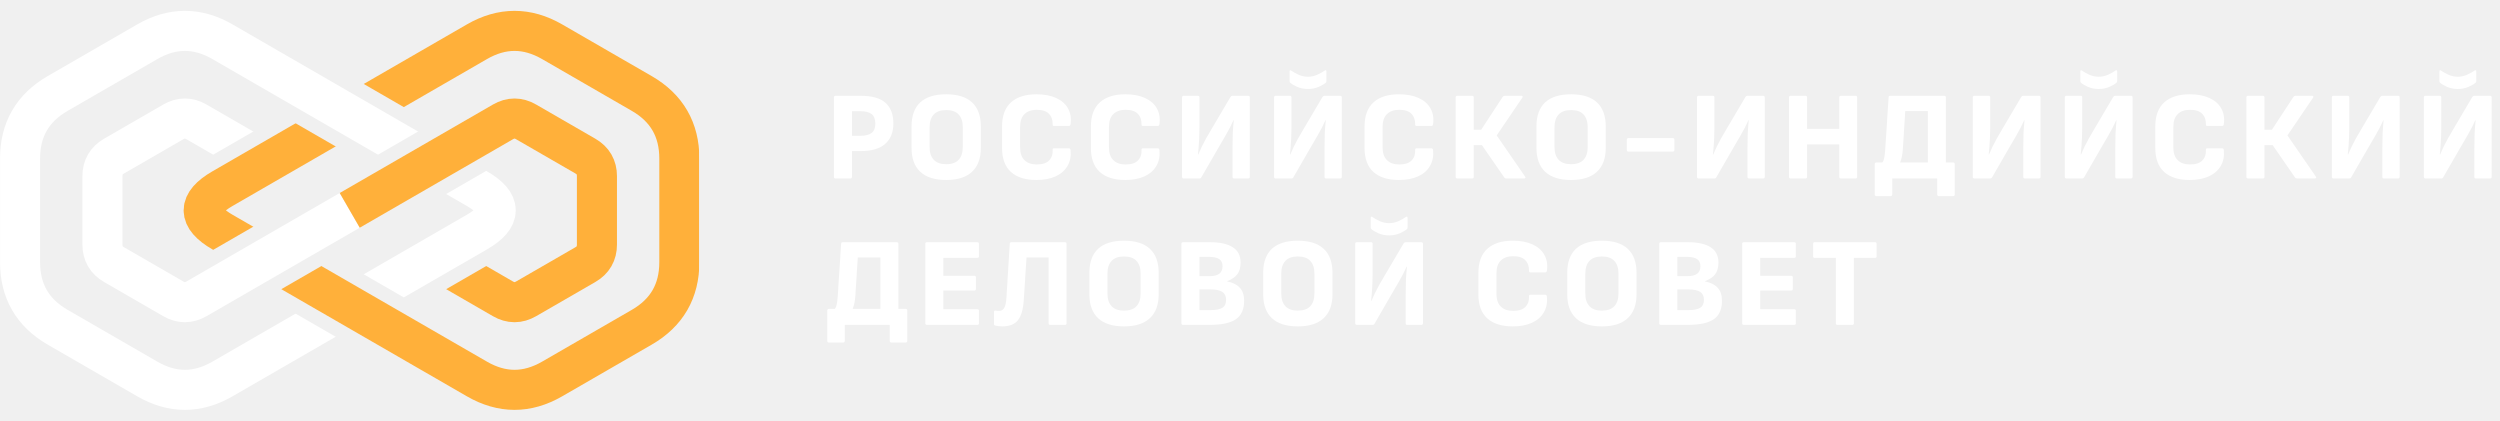
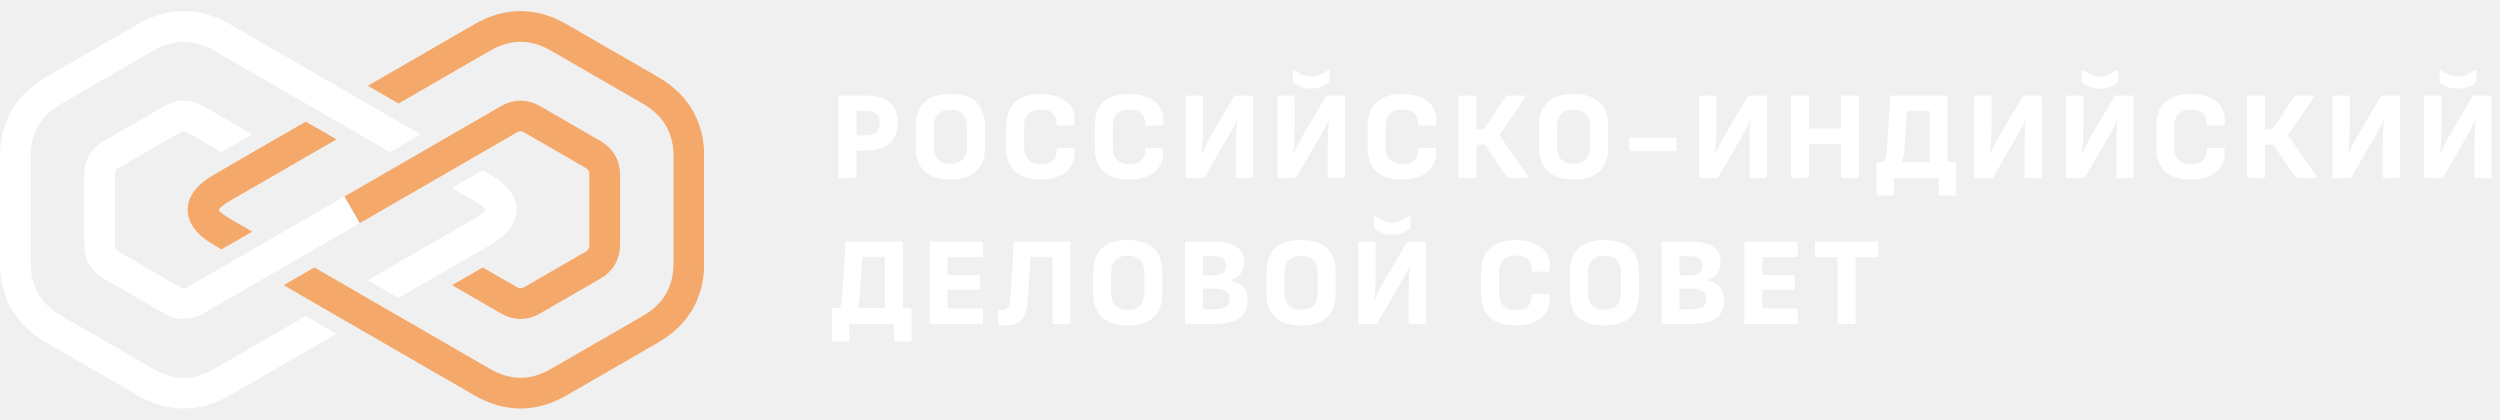
- <svg xmlns="http://www.w3.org/2000/svg" viewBox="0 0 594.21 100" width="713.06" height="120" role="img" aria-label="РОССИЙСКО-ИНДИЙСКИЙ ДЕЛОВОЙ СОВЕТ">
-   <svg x="0" y="0" viewBox="0 -3 209.45 126" width="166.23" height="100">
+ <svg xmlns="http://www.w3.org/2000/svg" viewBox="0 0 595.83 100" width="714.99" height="120" role="img" aria-label="РОССИЙСКО-ИНДИЙСКИЙ ДЕЛОВОЙ СОВЕТ">
+   <svg x="0" y="0" viewBox="1.5 -1.5 206.45 123" width="167.85" height="100">
    <defs>
-       <clipPath id="q36t">
+       <clipPath id="q8t">
        <rect x="40" y="-20" width="129.45" height="80" />
      </clipPath>
-       <clipPath id="q36u">
+       <clipPath id="q8u">
        <rect x="40" y="60" width="129.45" height="90" />
      </clipPath>
-       <clipPath id="q36l">
+       <clipPath id="q8l">
        <path d="M-30 -30L52.77 -30L156.69 150L-30 150Z" />
      </clipPath>
-       <clipPath id="q36r">
+       <clipPath id="q8r">
        <path d="M239.45 -30L52.77 -30L156.69 150L239.45 150Z" />
      </clipPath>
-       <mask id="q36mi" maskUnits="userSpaceOnUse" x="-20" y="-20" width="249.45" height="160">
+       <mask id="q8mi" maskUnits="userSpaceOnUse" x="-20" y="-20" width="249.45" height="160">
        <rect x="-20" y="-20" width="249.45" height="160" fill="#fff" />
-         <path d="M67.21 53.16L92.88 38.34" fill="none" stroke="#000" stroke-width="20.4" stroke-linejoin="round" stroke-linecap="butt" />
-         <path d="M116.58 81.66L142.24 66.84" fill="none" stroke="#000" stroke-width="20.4" stroke-linejoin="round" stroke-linecap="butt" />
+         <path d="M69.26 51.98L90.83 39.52" fill="none" stroke="#000" stroke-width="18.2" stroke-linejoin="round" stroke-linecap="butt" />
+         <path d="M118.63 80.48L140.19 68.02" fill="none" stroke="#000" stroke-width="18.2" stroke-linejoin="round" stroke-linecap="butt" />
      </mask>
-       <mask id="q36mo" maskUnits="userSpaceOnUse" x="-20" y="-20" width="249.45" height="160">
+       <mask id="q8mo" maskUnits="userSpaceOnUse" x="-20" y="-20" width="249.45" height="160">
        <rect x="-20" y="-20" width="249.45" height="160" fill="#fff" />
-         <g clip-path="url(#q36t)">
-           <path d="M6 44.5Q6 31.5 17.26 25L44.11 9.5Q55.36 3 66.62 9.5L142.83 53.5Q154.09 60 142.83 66.5L66.62 110.5Q55.36 117 44.11 110.5L17.26 95Q6 88.5 6 75.5Z" fill="none" stroke="#000" stroke-width="20.4" stroke-linejoin="round" stroke-linecap="round" />
+         <g clip-path="url(#q8t)">
+           <path d="M6 44.5Q6 31.5 17.26 25L44.11 9.5Q55.36 3 66.62 9.5L142.83 53.5Q154.09 60 142.83 66.5L66.62 110.5Q55.36 117 44.11 110.5L17.26 95Q6 88.5 6 75.5Z" fill="none" stroke="#000" stroke-width="18.2" stroke-linejoin="round" stroke-linecap="round" />
        </g>
-         <path d="M63.26 83.94L146.19 36.06" fill="none" stroke="#000" stroke-width="20.4" stroke-linejoin="round" stroke-linecap="butt" />
+         <path d="M63.26 83.94L146.19 36.06" fill="none" stroke="#000" stroke-width="18.2" stroke-linejoin="round" stroke-linecap="butt" />
      </mask>
-       <mask id="q36mb" maskUnits="userSpaceOnUse" x="-20" y="-20" width="249.45" height="160">
+       <mask id="q8mb" maskUnits="userSpaceOnUse" x="-20" y="-20" width="249.45" height="160">
        <rect x="-20" y="-20" width="249.45" height="160" fill="#fff" />
-         <g clip-path="url(#q36u)">
-           <path d="M203.45 44.5Q203.45 31.5 192.2 25L165.35 9.5Q154.09 3 142.83 9.5L66.62 53.5Q55.36 60 66.62 66.5L142.83 110.5Q154.09 117 165.35 110.5L192.2 95Q203.45 88.5 203.45 75.5Z" fill="none" stroke="#000" stroke-width="20.4" stroke-linejoin="round" stroke-linecap="round" />
+         <g clip-path="url(#q8u)">
+           <path d="M203.45 44.5Q203.45 31.5 192.2 25L165.35 9.5Q154.09 3 142.83 9.5L66.62 53.5Q55.36 60 66.62 66.5L142.83 110.5Q154.09 117 165.35 110.5L192.2 95Q203.45 88.5 203.45 75.5Z" fill="none" stroke="#000" stroke-width="18.2" stroke-linejoin="round" stroke-linecap="round" />
        </g>
-         <path d="M63.26 83.94L146.19 36.06" fill="none" stroke="#000" stroke-width="20.4" stroke-linejoin="round" stroke-linecap="butt" />
+         <path d="M63.26 83.94L146.19 36.06" fill="none" stroke="#000" stroke-width="18.2" stroke-linejoin="round" stroke-linecap="butt" />
      </mask>
    </defs>
-     <g mask="url(#q36mo)">
-       <path d="M203.45 44.5Q203.45 31.5 192.2 25L165.35 9.5Q154.09 3 142.83 9.5L66.62 53.5Q55.36 60 66.62 66.5L142.83 110.5Q154.09 117 165.35 110.5L192.2 95Q203.45 88.5 203.45 75.5Z" fill="none" stroke="#FFB03A" stroke-width="12" stroke-linejoin="round" stroke-linecap="round" />
+     <g mask="url(#q8mo)">
+       <path d="M203.45 44.5Q203.45 31.5 192.2 25L165.35 9.5Q154.09 3 142.83 9.5L66.62 53.5Q55.36 60 66.62 66.5L142.83 110.5Q154.09 117 165.35 110.5L192.2 95Q203.45 88.5 203.45 75.5Z" fill="none" stroke="#F4A86A" stroke-width="9" stroke-linejoin="round" stroke-linecap="round" />
    </g>
-     <g mask="url(#q36mb)">
-       <path d="M6 44.5Q6 31.5 17.26 25L44.11 9.5Q55.36 3 66.62 9.5L142.83 53.5Q154.09 60 142.83 66.5L66.62 110.5Q55.36 117 44.11 110.5L17.26 95Q6 88.5 6 75.5Z" fill="none" stroke="#FFFFFF" stroke-width="12" stroke-linejoin="round" stroke-linecap="round" />
+     <g mask="url(#q8mb)">
+       <path d="M6 44.5Q6 31.5 17.26 25L44.11 9.5Q55.36 3 66.62 9.5L142.83 53.5Q154.09 60 142.83 66.5L66.62 110.5Q55.36 117 44.11 110.5L17.26 95Q6 88.5 6 75.5Z" fill="none" stroke="#FFFFFF" stroke-width="9" stroke-linejoin="round" stroke-linecap="round" />
    </g>
-     <g mask="url(#q36mi)">
-       <g clip-path="url(#q36l)">
-         <path d="M80.05 45.75L58.83 33.5Q55.36 31.5 51.9 33.5L34.15 43.75Q30.68 45.75 30.68 49.75L30.68 70.25Q30.68 74.25 34.15 76.25L51.9 86.5Q55.36 88.5 58.83 86.5L150.63 33.5Q154.09 31.5 157.55 33.5L175.31 43.75Q178.77 45.75 178.77 49.75L178.77 70.25Q178.77 74.25 175.31 76.25L157.55 86.5Q154.09 88.5 150.63 86.5L129.41 74.25" fill="none" stroke="#FFFFFF" stroke-width="12" stroke-linejoin="round" stroke-linecap="butt" />
+     <g mask="url(#q8mi)">
+       <g clip-path="url(#q8l)">
+         <path d="M80.05 45.75L58.83 33.5Q55.36 31.5 51.9 33.5L34.15 43.75Q30.68 45.75 30.68 49.75L30.68 70.25Q30.68 74.25 34.15 76.25L51.9 86.5Q55.36 88.5 58.83 86.5L150.63 33.5Q154.09 31.5 157.55 33.5L175.31 43.75Q178.77 45.75 178.77 49.75L178.77 70.25Q178.77 74.25 175.31 76.25L157.55 86.5Q154.09 88.5 150.63 86.5L129.41 74.25" fill="none" stroke="#FFFFFF" stroke-width="9" stroke-linejoin="round" stroke-linecap="butt" />
      </g>
-       <g clip-path="url(#q36r)">
-         <path d="M80.05 45.75L58.83 33.5Q55.36 31.5 51.9 33.5L34.15 43.75Q30.68 45.75 30.68 49.75L30.68 70.25Q30.68 74.25 34.15 76.25L51.9 86.5Q55.36 88.5 58.83 86.5L150.63 33.5Q154.09 31.5 157.55 33.5L175.31 43.75Q178.77 45.75 178.77 49.75L178.77 70.25Q178.77 74.25 175.31 76.25L157.55 86.5Q154.09 88.5 150.63 86.5L129.41 74.25" fill="none" stroke="#FFB03A" stroke-width="12" stroke-linejoin="round" stroke-linecap="butt" />
+       <g clip-path="url(#q8r)">
+         <path d="M80.05 45.75L58.83 33.5Q55.36 31.5 51.9 33.5L34.15 43.75Q30.68 45.75 30.68 49.75L30.68 70.25Q30.68 74.25 34.15 76.25L51.9 86.5Q55.36 88.5 58.83 86.5L150.63 33.5Q154.09 31.5 157.55 33.5L175.31 43.75Q178.77 45.75 178.77 49.75L178.77 70.25Q178.77 74.25 175.31 76.25L157.55 86.5Q154.09 88.5 150.63 86.5L129.41 74.25" fill="none" stroke="#F4A86A" stroke-width="9" stroke-linejoin="round" stroke-linecap="butt" />
      </g>
    </g>
  </svg>
-   <g transform="translate(196.23 42.42) scale(30)" fill="#FFFFFF">
+   <g transform="translate(197.85 42.42) scale(30)" fill="#FFFFFF">
    <path transform="translate(0 0)" d="M0.079 0Q0.066 0 0.066 -0.013V-0.642Q0.066 -0.655 0.079 -0.655H0.277Q0.413 -0.655 0.475 -0.599Q0.537 -0.543 0.537 -0.435Q0.537 -0.331 0.472 -0.274Q0.408 -0.217 0.278 -0.217H0.209V-0.013Q0.209 0 0.196 0ZM0.209 -0.338H0.276Q0.335 -0.338 0.365 -0.361Q0.394 -0.383 0.394 -0.434Q0.394 -0.487 0.365 -0.51Q0.336 -0.533 0.276 -0.533H0.209Z" />
    <path transform="translate(0.627 0)" d="M0.328 0.012Q0.193 0.012 0.123 -0.053Q0.054 -0.118 0.054 -0.242V-0.413Q0.054 -0.538 0.123 -0.603Q0.193 -0.667 0.328 -0.667Q0.464 -0.667 0.533 -0.603Q0.603 -0.538 0.603 -0.413V-0.242Q0.603 -0.118 0.533 -0.053Q0.464 0.012 0.328 0.012ZM0.328 -0.113Q0.395 -0.113 0.427 -0.148Q0.46 -0.183 0.46 -0.25V-0.405Q0.46 -0.472 0.427 -0.507Q0.395 -0.542 0.328 -0.542Q0.263 -0.542 0.23 -0.507Q0.197 -0.472 0.197 -0.405V-0.25Q0.197 -0.183 0.23 -0.148Q0.263 -0.113 0.328 -0.113Z" />
    <path transform="translate(1.344 0)" d="M0.326 0.012Q0.196 0.012 0.125 -0.051Q0.054 -0.115 0.054 -0.242V-0.411Q0.054 -0.54 0.126 -0.604Q0.197 -0.667 0.327 -0.667Q0.418 -0.667 0.482 -0.638Q0.546 -0.609 0.576 -0.556Q0.607 -0.502 0.597 -0.43Q0.596 -0.424 0.593 -0.42Q0.59 -0.416 0.584 -0.416H0.466Q0.454 -0.416 0.455 -0.429Q0.456 -0.482 0.425 -0.513Q0.395 -0.544 0.329 -0.544Q0.266 -0.544 0.232 -0.51Q0.197 -0.477 0.197 -0.407V-0.248Q0.197 -0.178 0.232 -0.145Q0.266 -0.111 0.329 -0.111Q0.397 -0.111 0.427 -0.143Q0.458 -0.175 0.455 -0.226Q0.454 -0.239 0.466 -0.239H0.583Q0.595 -0.239 0.597 -0.225Q0.604 -0.153 0.573 -0.1Q0.542 -0.046 0.479 -0.017Q0.416 0.012 0.326 0.012Z" />
    <path transform="translate(2.048 0)" d="M0.326 0.012Q0.196 0.012 0.125 -0.051Q0.054 -0.115 0.054 -0.242V-0.411Q0.054 -0.54 0.126 -0.604Q0.197 -0.667 0.327 -0.667Q0.418 -0.667 0.482 -0.638Q0.546 -0.609 0.576 -0.556Q0.607 -0.502 0.597 -0.43Q0.596 -0.424 0.593 -0.42Q0.59 -0.416 0.584 -0.416H0.466Q0.454 -0.416 0.455 -0.429Q0.456 -0.482 0.425 -0.513Q0.395 -0.544 0.329 -0.544Q0.266 -0.544 0.232 -0.51Q0.197 -0.477 0.197 -0.407V-0.248Q0.197 -0.178 0.232 -0.145Q0.266 -0.111 0.329 -0.111Q0.397 -0.111 0.427 -0.143Q0.458 -0.175 0.455 -0.226Q0.454 -0.239 0.466 -0.239H0.583Q0.595 -0.239 0.597 -0.225Q0.604 -0.153 0.573 -0.1Q0.542 -0.046 0.479 -0.017Q0.416 0.012 0.326 0.012Z" />
    <path transform="translate(2.758 0)" d="M0.079 0Q0.066 0 0.066 -0.013V-0.642Q0.066 -0.655 0.079 -0.655H0.192Q0.204 -0.655 0.204 -0.642V-0.402Q0.204 -0.357 0.202 -0.321Q0.201 -0.284 0.198 -0.253Q0.195 -0.221 0.192 -0.19H0.195Q0.208 -0.22 0.222 -0.251Q0.237 -0.281 0.257 -0.318Q0.278 -0.354 0.306 -0.402L0.45 -0.646Q0.456 -0.655 0.465 -0.655H0.59Q0.603 -0.655 0.603 -0.642V-0.013Q0.603 0 0.59 0H0.478Q0.466 0 0.466 -0.013V-0.241Q0.466 -0.302 0.468 -0.358Q0.471 -0.414 0.476 -0.461H0.473Q0.461 -0.433 0.446 -0.404Q0.431 -0.376 0.409 -0.337Q0.387 -0.299 0.353 -0.241L0.219 -0.009Q0.214 0 0.204 0Z" />
    <path transform="translate(3.487 0)" d="M0.079 0Q0.066 0 0.066 -0.013V-0.642Q0.066 -0.655 0.079 -0.655H0.192Q0.204 -0.655 0.204 -0.642V-0.402Q0.204 -0.357 0.202 -0.321Q0.201 -0.284 0.198 -0.253Q0.195 -0.221 0.192 -0.19H0.195Q0.208 -0.22 0.222 -0.251Q0.237 -0.281 0.257 -0.318Q0.278 -0.354 0.306 -0.402L0.45 -0.646Q0.456 -0.655 0.465 -0.655H0.59Q0.603 -0.655 0.603 -0.642V-0.013Q0.603 0 0.59 0H0.478Q0.466 0 0.466 -0.013V-0.241Q0.466 -0.302 0.468 -0.358Q0.471 -0.414 0.476 -0.461H0.473Q0.461 -0.433 0.446 -0.404Q0.431 -0.376 0.409 -0.337Q0.387 -0.299 0.353 -0.241L0.219 -0.009Q0.214 0 0.204 0ZM0.335 -0.709Q0.288 -0.709 0.249 -0.726Q0.21 -0.744 0.194 -0.759Q0.189 -0.763 0.189 -0.772V-0.846Q0.189 -0.855 0.193 -0.857Q0.197 -0.859 0.203 -0.854Q0.224 -0.839 0.26 -0.822Q0.296 -0.806 0.335 -0.806Q0.373 -0.806 0.409 -0.822Q0.446 -0.839 0.466 -0.854Q0.472 -0.859 0.477 -0.857Q0.481 -0.855 0.481 -0.846V-0.772Q0.481 -0.763 0.476 -0.759Q0.46 -0.744 0.42 -0.726Q0.381 -0.709 0.335 -0.709Z" />
    <path transform="translate(4.216 0)" d="M0.326 0.012Q0.196 0.012 0.125 -0.051Q0.054 -0.115 0.054 -0.242V-0.411Q0.054 -0.54 0.126 -0.604Q0.197 -0.667 0.327 -0.667Q0.418 -0.667 0.482 -0.638Q0.546 -0.609 0.576 -0.556Q0.607 -0.502 0.597 -0.43Q0.596 -0.424 0.593 -0.42Q0.59 -0.416 0.584 -0.416H0.466Q0.454 -0.416 0.455 -0.429Q0.456 -0.482 0.425 -0.513Q0.395 -0.544 0.329 -0.544Q0.266 -0.544 0.232 -0.51Q0.197 -0.477 0.197 -0.407V-0.248Q0.197 -0.178 0.232 -0.145Q0.266 -0.111 0.329 -0.111Q0.397 -0.111 0.427 -0.143Q0.458 -0.175 0.455 -0.226Q0.454 -0.239 0.466 -0.239H0.583Q0.595 -0.239 0.597 -0.225Q0.604 -0.153 0.573 -0.1Q0.542 -0.046 0.479 -0.017Q0.416 0.012 0.326 0.012Z" />
    <path transform="translate(4.926 0)" d="M0.079 0Q0.066 0 0.066 -0.013V-0.642Q0.066 -0.655 0.079 -0.655H0.196Q0.209 -0.655 0.209 -0.642V-0.386H0.268L0.439 -0.647Q0.444 -0.655 0.454 -0.655H0.586Q0.594 -0.655 0.596 -0.651Q0.598 -0.646 0.594 -0.64L0.391 -0.341L0.616 -0.015Q0.621 -0.009 0.618 -0.005Q0.615 0 0.608 0H0.467Q0.456 0 0.451 -0.008L0.274 -0.264H0.209V-0.013Q0.209 0 0.196 0Z" />
    <path transform="translate(5.578 0)" d="M0.328 0.012Q0.193 0.012 0.123 -0.053Q0.054 -0.118 0.054 -0.242V-0.413Q0.054 -0.538 0.123 -0.603Q0.193 -0.667 0.328 -0.667Q0.464 -0.667 0.533 -0.603Q0.603 -0.538 0.603 -0.413V-0.242Q0.603 -0.118 0.533 -0.053Q0.464 0.012 0.328 0.012ZM0.328 -0.113Q0.395 -0.113 0.427 -0.148Q0.46 -0.183 0.46 -0.25V-0.405Q0.46 -0.472 0.427 -0.507Q0.395 -0.542 0.328 -0.542Q0.263 -0.542 0.23 -0.507Q0.197 -0.472 0.197 -0.405V-0.25Q0.197 -0.183 0.23 -0.148Q0.263 -0.113 0.328 -0.113Z" />
    <path transform="translate(6.295 0)" d="M0.066 -0.213Q0.053 -0.213 0.053 -0.226V-0.307Q0.053 -0.32 0.066 -0.32H0.417Q0.43 -0.32 0.43 -0.307V-0.226Q0.43 -0.213 0.417 -0.213Z" />
    <path transform="translate(6.838 0)" d="M0.079 0Q0.066 0 0.066 -0.013V-0.642Q0.066 -0.655 0.079 -0.655H0.192Q0.204 -0.655 0.204 -0.642V-0.402Q0.204 -0.357 0.202 -0.321Q0.201 -0.284 0.198 -0.253Q0.195 -0.221 0.192 -0.19H0.195Q0.208 -0.22 0.222 -0.251Q0.237 -0.281 0.257 -0.318Q0.278 -0.354 0.306 -0.402L0.45 -0.646Q0.456 -0.655 0.465 -0.655H0.59Q0.603 -0.655 0.603 -0.642V-0.013Q0.603 0 0.59 0H0.478Q0.466 0 0.466 -0.013V-0.241Q0.466 -0.302 0.468 -0.358Q0.471 -0.414 0.476 -0.461H0.473Q0.461 -0.433 0.446 -0.404Q0.431 -0.376 0.409 -0.337Q0.387 -0.299 0.353 -0.241L0.219 -0.009Q0.214 0 0.204 0Z" />
    <path transform="translate(7.567 0)" d="M0.079 0Q0.066 0 0.066 -0.013V-0.642Q0.066 -0.655 0.079 -0.655H0.196Q0.209 -0.655 0.209 -0.642V-0.393H0.464V-0.642Q0.464 -0.655 0.477 -0.655H0.593Q0.606 -0.655 0.606 -0.642V-0.013Q0.606 0 0.593 0H0.477Q0.464 0 0.464 -0.013V-0.27H0.209V-0.013Q0.209 0 0.196 0Z" />
    <path transform="translate(8.299 0)" d="M0.117 -0.04 0.051 -0.112Q0.072 -0.116 0.083 -0.144Q0.093 -0.172 0.096 -0.224L0.123 -0.642Q0.123 -0.655 0.135 -0.655H0.564Q0.577 -0.655 0.577 -0.642V-0.013Q0.577 0 0.564 0H0.447Q0.434 0 0.434 -0.013V-0.534H0.255L0.236 -0.233Q0.232 -0.171 0.216 -0.131Q0.2 -0.091 0.175 -0.07Q0.149 -0.048 0.117 -0.04ZM0.026 0.14Q0.021 0.14 0.017 0.136Q0.013 0.132 0.013 0.127V-0.114Q0.013 -0.119 0.017 -0.123Q0.021 -0.127 0.026 -0.127H0.635Q0.64 -0.127 0.644 -0.123Q0.647 -0.119 0.647 -0.114V0.127Q0.647 0.132 0.644 0.136Q0.64 0.14 0.635 0.14H0.521Q0.516 0.14 0.512 0.136Q0.508 0.132 0.508 0.127V0H0.152V0.127Q0.152 0.132 0.148 0.136Q0.145 0.14 0.139 0.14Z" />
    <path transform="translate(9.023 0)" d="M0.079 0Q0.066 0 0.066 -0.013V-0.642Q0.066 -0.655 0.079 -0.655H0.192Q0.204 -0.655 0.204 -0.642V-0.402Q0.204 -0.357 0.202 -0.321Q0.201 -0.284 0.198 -0.253Q0.195 -0.221 0.192 -0.19H0.195Q0.208 -0.22 0.222 -0.251Q0.237 -0.281 0.257 -0.318Q0.278 -0.354 0.306 -0.402L0.45 -0.646Q0.456 -0.655 0.465 -0.655H0.59Q0.603 -0.655 0.603 -0.642V-0.013Q0.603 0 0.59 0H0.478Q0.466 0 0.466 -0.013V-0.241Q0.466 -0.302 0.468 -0.358Q0.471 -0.414 0.476 -0.461H0.473Q0.461 -0.433 0.446 -0.404Q0.431 -0.376 0.409 -0.337Q0.387 -0.299 0.353 -0.241L0.219 -0.009Q0.214 0 0.204 0Z" />
    <path transform="translate(9.752 0)" d="M0.079 0Q0.066 0 0.066 -0.013V-0.642Q0.066 -0.655 0.079 -0.655H0.192Q0.204 -0.655 0.204 -0.642V-0.402Q0.204 -0.357 0.202 -0.321Q0.201 -0.284 0.198 -0.253Q0.195 -0.221 0.192 -0.19H0.195Q0.208 -0.22 0.222 -0.251Q0.237 -0.281 0.257 -0.318Q0.278 -0.354 0.306 -0.402L0.45 -0.646Q0.456 -0.655 0.465 -0.655H0.59Q0.603 -0.655 0.603 -0.642V-0.013Q0.603 0 0.59 0H0.478Q0.466 0 0.466 -0.013V-0.241Q0.466 -0.302 0.468 -0.358Q0.471 -0.414 0.476 -0.461H0.473Q0.461 -0.433 0.446 -0.404Q0.431 -0.376 0.409 -0.337Q0.387 -0.299 0.353 -0.241L0.219 -0.009Q0.214 0 0.204 0ZM0.335 -0.709Q0.288 -0.709 0.249 -0.726Q0.21 -0.744 0.194 -0.759Q0.189 -0.763 0.189 -0.772V-0.846Q0.189 -0.855 0.193 -0.857Q0.197 -0.859 0.203 -0.854Q0.224 -0.839 0.26 -0.822Q0.296 -0.806 0.335 -0.806Q0.373 -0.806 0.409 -0.822Q0.446 -0.839 0.466 -0.854Q0.472 -0.859 0.477 -0.857Q0.481 -0.855 0.481 -0.846V-0.772Q0.481 -0.763 0.476 -0.759Q0.46 -0.744 0.42 -0.726Q0.381 -0.709 0.335 -0.709Z" />
    <path transform="translate(10.481 0)" d="M0.326 0.012Q0.196 0.012 0.125 -0.051Q0.054 -0.115 0.054 -0.242V-0.411Q0.054 -0.54 0.126 -0.604Q0.197 -0.667 0.327 -0.667Q0.418 -0.667 0.482 -0.638Q0.546 -0.609 0.576 -0.556Q0.607 -0.502 0.597 -0.43Q0.596 -0.424 0.593 -0.42Q0.59 -0.416 0.584 -0.416H0.466Q0.454 -0.416 0.455 -0.429Q0.456 -0.482 0.425 -0.513Q0.395 -0.544 0.329 -0.544Q0.266 -0.544 0.232 -0.51Q0.197 -0.477 0.197 -0.407V-0.248Q0.197 -0.178 0.232 -0.145Q0.266 -0.111 0.329 -0.111Q0.397 -0.111 0.427 -0.143Q0.458 -0.175 0.455 -0.226Q0.454 -0.239 0.466 -0.239H0.583Q0.595 -0.239 0.597 -0.225Q0.604 -0.153 0.573 -0.1Q0.542 -0.046 0.479 -0.017Q0.416 0.012 0.326 0.012Z" />
    <path transform="translate(11.191 0)" d="M0.079 0Q0.066 0 0.066 -0.013V-0.642Q0.066 -0.655 0.079 -0.655H0.196Q0.209 -0.655 0.209 -0.642V-0.386H0.268L0.439 -0.647Q0.444 -0.655 0.454 -0.655H0.586Q0.594 -0.655 0.596 -0.651Q0.598 -0.646 0.594 -0.64L0.391 -0.341L0.616 -0.015Q0.621 -0.009 0.618 -0.005Q0.615 0 0.608 0H0.467Q0.456 0 0.451 -0.008L0.274 -0.264H0.209V-0.013Q0.209 0 0.196 0Z" />
    <path transform="translate(11.868 0)" d="M0.079 0Q0.066 0 0.066 -0.013V-0.642Q0.066 -0.655 0.079 -0.655H0.192Q0.204 -0.655 0.204 -0.642V-0.402Q0.204 -0.357 0.202 -0.321Q0.201 -0.284 0.198 -0.253Q0.195 -0.221 0.192 -0.19H0.195Q0.208 -0.22 0.222 -0.251Q0.237 -0.281 0.257 -0.318Q0.278 -0.354 0.306 -0.402L0.45 -0.646Q0.456 -0.655 0.465 -0.655H0.59Q0.603 -0.655 0.603 -0.642V-0.013Q0.603 0 0.59 0H0.478Q0.466 0 0.466 -0.013V-0.241Q0.466 -0.302 0.468 -0.358Q0.471 -0.414 0.476 -0.461H0.473Q0.461 -0.433 0.446 -0.404Q0.431 -0.376 0.409 -0.337Q0.387 -0.299 0.353 -0.241L0.219 -0.009Q0.214 0 0.204 0Z" />
    <path transform="translate(12.597 0)" d="M0.079 0Q0.066 0 0.066 -0.013V-0.642Q0.066 -0.655 0.079 -0.655H0.192Q0.204 -0.655 0.204 -0.642V-0.402Q0.204 -0.357 0.202 -0.321Q0.201 -0.284 0.198 -0.253Q0.195 -0.221 0.192 -0.19H0.195Q0.208 -0.22 0.222 -0.251Q0.237 -0.281 0.257 -0.318Q0.278 -0.354 0.306 -0.402L0.45 -0.646Q0.456 -0.655 0.465 -0.655H0.59Q0.603 -0.655 0.603 -0.642V-0.013Q0.603 0 0.59 0H0.478Q0.466 0 0.466 -0.013V-0.241Q0.466 -0.302 0.468 -0.358Q0.471 -0.414 0.476 -0.461H0.473Q0.461 -0.433 0.446 -0.404Q0.431 -0.376 0.409 -0.337Q0.387 -0.299 0.353 -0.241L0.219 -0.009Q0.214 0 0.204 0ZM0.335 -0.709Q0.288 -0.709 0.249 -0.726Q0.21 -0.744 0.194 -0.759Q0.189 -0.763 0.189 -0.772V-0.846Q0.189 -0.855 0.193 -0.857Q0.197 -0.859 0.203 -0.854Q0.224 -0.839 0.26 -0.822Q0.296 -0.806 0.335 -0.806Q0.373 -0.806 0.409 -0.822Q0.446 -0.839 0.466 -0.854Q0.472 -0.859 0.477 -0.857Q0.481 -0.855 0.481 -0.846V-0.772Q0.481 -0.763 0.476 -0.759Q0.46 -0.744 0.42 -0.726Q0.381 -0.709 0.335 -0.709Z" />
  </g>
-   <g transform="translate(196.23 77.22) scale(30)" fill="#FFFFFF">
+   <g transform="translate(197.85 77.22) scale(30)" fill="#FFFFFF">
    <path transform="translate(0 0)" d="M0.117 -0.04 0.051 -0.112Q0.072 -0.116 0.083 -0.144Q0.093 -0.172 0.096 -0.224L0.123 -0.642Q0.123 -0.655 0.135 -0.655H0.564Q0.577 -0.655 0.577 -0.642V-0.013Q0.577 0 0.564 0H0.447Q0.434 0 0.434 -0.013V-0.534H0.255L0.236 -0.233Q0.232 -0.171 0.216 -0.131Q0.2 -0.091 0.175 -0.07Q0.149 -0.048 0.117 -0.04ZM0.026 0.14Q0.021 0.14 0.017 0.136Q0.013 0.132 0.013 0.127V-0.114Q0.013 -0.119 0.017 -0.123Q0.021 -0.127 0.026 -0.127H0.635Q0.64 -0.127 0.644 -0.123Q0.647 -0.119 0.647 -0.114V0.127Q0.647 0.132 0.644 0.136Q0.64 0.14 0.635 0.14H0.521Q0.516 0.14 0.512 0.136Q0.508 0.132 0.508 0.127V0H0.152V0.127Q0.152 0.132 0.148 0.136Q0.145 0.14 0.139 0.14Z" />
    <path transform="translate(0.724 0)" d="M0.079 0Q0.066 0 0.066 -0.013V-0.642Q0.066 -0.655 0.079 -0.655H0.478Q0.491 -0.655 0.491 -0.642V-0.543Q0.491 -0.531 0.478 -0.531H0.209V-0.389H0.454Q0.467 -0.389 0.467 -0.377V-0.284Q0.467 -0.272 0.454 -0.272H0.209V-0.124H0.478Q0.491 -0.124 0.491 -0.112V-0.013Q0.491 0 0.478 0Z" />
    <path transform="translate(1.328 0)" d="M0.071 0.012Q0.057 0.012 0.043 0.01Q0.029 0.008 0.018 0.006Q0.006 0.004 0.006 -0.007V-0.101Q0.006 -0.116 0.02 -0.113Q0.025 -0.112 0.032 -0.111Q0.039 -0.111 0.049 -0.111Q0.073 -0.111 0.087 -0.134Q0.101 -0.157 0.105 -0.218L0.131 -0.642Q0.132 -0.655 0.143 -0.655H0.569Q0.581 -0.655 0.581 -0.642V-0.013Q0.581 0 0.569 0H0.452Q0.439 0 0.439 -0.013V-0.534H0.264L0.242 -0.195Q0.235 -0.087 0.196 -0.037Q0.157 0.012 0.071 0.012Z" />
    <path transform="translate(2.036 0)" d="M0.328 0.012Q0.193 0.012 0.123 -0.053Q0.054 -0.118 0.054 -0.242V-0.413Q0.054 -0.538 0.123 -0.603Q0.193 -0.667 0.328 -0.667Q0.464 -0.667 0.533 -0.603Q0.603 -0.538 0.603 -0.413V-0.242Q0.603 -0.118 0.533 -0.053Q0.464 0.012 0.328 0.012ZM0.328 -0.113Q0.395 -0.113 0.427 -0.148Q0.46 -0.183 0.46 -0.25V-0.405Q0.46 -0.472 0.427 -0.507Q0.395 -0.542 0.328 -0.542Q0.263 -0.542 0.23 -0.507Q0.197 -0.472 0.197 -0.405V-0.25Q0.197 -0.183 0.23 -0.148Q0.263 -0.113 0.328 -0.113Z" />
    <path transform="translate(2.753 0)" d="M0.079 0Q0.066 0 0.066 -0.013V-0.642Q0.066 -0.655 0.079 -0.655H0.291Q0.412 -0.655 0.473 -0.615Q0.535 -0.575 0.535 -0.494Q0.535 -0.436 0.509 -0.401Q0.483 -0.367 0.429 -0.347V-0.344Q0.493 -0.332 0.528 -0.295Q0.563 -0.258 0.563 -0.191Q0.563 -0.09 0.498 -0.045Q0.434 0 0.29 0ZM0.209 -0.117H0.296Q0.362 -0.117 0.391 -0.136Q0.42 -0.154 0.42 -0.199Q0.42 -0.241 0.391 -0.261Q0.361 -0.281 0.296 -0.281H0.209ZM0.209 -0.386H0.288Q0.343 -0.386 0.367 -0.406Q0.392 -0.425 0.392 -0.465Q0.392 -0.503 0.366 -0.521Q0.34 -0.539 0.282 -0.539H0.209Z" />
    <path transform="translate(3.413 0)" d="M0.328 0.012Q0.193 0.012 0.123 -0.053Q0.054 -0.118 0.054 -0.242V-0.413Q0.054 -0.538 0.123 -0.603Q0.193 -0.667 0.328 -0.667Q0.464 -0.667 0.533 -0.603Q0.603 -0.538 0.603 -0.413V-0.242Q0.603 -0.118 0.533 -0.053Q0.464 0.012 0.328 0.012ZM0.328 -0.113Q0.395 -0.113 0.427 -0.148Q0.46 -0.183 0.46 -0.25V-0.405Q0.46 -0.472 0.427 -0.507Q0.395 -0.542 0.328 -0.542Q0.263 -0.542 0.23 -0.507Q0.197 -0.472 0.197 -0.405V-0.25Q0.197 -0.183 0.23 -0.148Q0.263 -0.113 0.328 -0.113Z" />
    <path transform="translate(4.13 0)" d="M0.079 0Q0.066 0 0.066 -0.013V-0.642Q0.066 -0.655 0.079 -0.655H0.192Q0.204 -0.655 0.204 -0.642V-0.402Q0.204 -0.357 0.202 -0.321Q0.201 -0.284 0.198 -0.253Q0.195 -0.221 0.192 -0.19H0.195Q0.208 -0.22 0.222 -0.251Q0.237 -0.281 0.257 -0.318Q0.278 -0.354 0.306 -0.402L0.45 -0.646Q0.456 -0.655 0.465 -0.655H0.59Q0.603 -0.655 0.603 -0.642V-0.013Q0.603 0 0.59 0H0.478Q0.466 0 0.466 -0.013V-0.241Q0.466 -0.302 0.468 -0.358Q0.471 -0.414 0.476 -0.461H0.473Q0.461 -0.433 0.446 -0.404Q0.431 -0.376 0.409 -0.337Q0.387 -0.299 0.353 -0.241L0.219 -0.009Q0.214 0 0.204 0ZM0.335 -0.709Q0.288 -0.709 0.249 -0.726Q0.21 -0.744 0.194 -0.759Q0.189 -0.763 0.189 -0.772V-0.846Q0.189 -0.855 0.193 -0.857Q0.197 -0.859 0.203 -0.854Q0.224 -0.839 0.26 -0.822Q0.296 -0.806 0.335 -0.806Q0.373 -0.806 0.409 -0.822Q0.446 -0.839 0.466 -0.854Q0.472 -0.859 0.477 -0.857Q0.481 -0.855 0.481 -0.846V-0.772Q0.481 -0.763 0.476 -0.759Q0.46 -0.744 0.42 -0.726Q0.381 -0.709 0.335 -0.709Z" />
    <path transform="translate(5.118 0)" d="M0.326 0.012Q0.196 0.012 0.125 -0.051Q0.054 -0.115 0.054 -0.242V-0.411Q0.054 -0.54 0.126 -0.604Q0.197 -0.667 0.327 -0.667Q0.418 -0.667 0.482 -0.638Q0.546 -0.609 0.576 -0.556Q0.607 -0.502 0.597 -0.43Q0.596 -0.424 0.593 -0.42Q0.59 -0.416 0.584 -0.416H0.466Q0.454 -0.416 0.455 -0.429Q0.456 -0.482 0.425 -0.513Q0.395 -0.544 0.329 -0.544Q0.266 -0.544 0.232 -0.51Q0.197 -0.477 0.197 -0.407V-0.248Q0.197 -0.178 0.232 -0.145Q0.266 -0.111 0.329 -0.111Q0.397 -0.111 0.427 -0.143Q0.458 -0.175 0.455 -0.226Q0.454 -0.239 0.466 -0.239H0.583Q0.595 -0.239 0.597 -0.225Q0.604 -0.153 0.573 -0.1Q0.542 -0.046 0.479 -0.017Q0.416 0.012 0.326 0.012Z" />
    <path transform="translate(5.822 0)" d="M0.328 0.012Q0.193 0.012 0.123 -0.053Q0.054 -0.118 0.054 -0.242V-0.413Q0.054 -0.538 0.123 -0.603Q0.193 -0.667 0.328 -0.667Q0.464 -0.667 0.533 -0.603Q0.603 -0.538 0.603 -0.413V-0.242Q0.603 -0.118 0.533 -0.053Q0.464 0.012 0.328 0.012ZM0.328 -0.113Q0.395 -0.113 0.427 -0.148Q0.46 -0.183 0.46 -0.25V-0.405Q0.46 -0.472 0.427 -0.507Q0.395 -0.542 0.328 -0.542Q0.263 -0.542 0.23 -0.507Q0.197 -0.472 0.197 -0.405V-0.25Q0.197 -0.183 0.23 -0.148Q0.263 -0.113 0.328 -0.113Z" />
    <path transform="translate(6.539 0)" d="M0.079 0Q0.066 0 0.066 -0.013V-0.642Q0.066 -0.655 0.079 -0.655H0.291Q0.412 -0.655 0.473 -0.615Q0.535 -0.575 0.535 -0.494Q0.535 -0.436 0.509 -0.401Q0.483 -0.367 0.429 -0.347V-0.344Q0.493 -0.332 0.528 -0.295Q0.563 -0.258 0.563 -0.191Q0.563 -0.09 0.498 -0.045Q0.434 0 0.29 0ZM0.209 -0.117H0.296Q0.362 -0.117 0.391 -0.136Q0.42 -0.154 0.42 -0.199Q0.42 -0.241 0.391 -0.261Q0.361 -0.281 0.296 -0.281H0.209ZM0.209 -0.386H0.288Q0.343 -0.386 0.367 -0.406Q0.392 -0.425 0.392 -0.465Q0.392 -0.503 0.366 -0.521Q0.34 -0.539 0.282 -0.539H0.209Z" />
    <path transform="translate(7.196 0)" d="M0.079 0Q0.066 0 0.066 -0.013V-0.642Q0.066 -0.655 0.079 -0.655H0.478Q0.491 -0.655 0.491 -0.642V-0.543Q0.491 -0.531 0.478 -0.531H0.209V-0.389H0.454Q0.467 -0.389 0.467 -0.377V-0.284Q0.467 -0.272 0.454 -0.272H0.209V-0.124H0.478Q0.491 -0.124 0.491 -0.112V-0.013Q0.491 0 0.478 0Z" />
    <path transform="translate(7.8 0)" d="M0.217 0Q0.204 0 0.204 -0.013V-0.531H0.036Q0.024 -0.531 0.024 -0.543V-0.642Q0.024 -0.655 0.036 -0.655H0.515Q0.527 -0.655 0.527 -0.642V-0.543Q0.527 -0.531 0.515 -0.531H0.347V-0.013Q0.347 0 0.334 0Z" />
  </g>
</svg>
